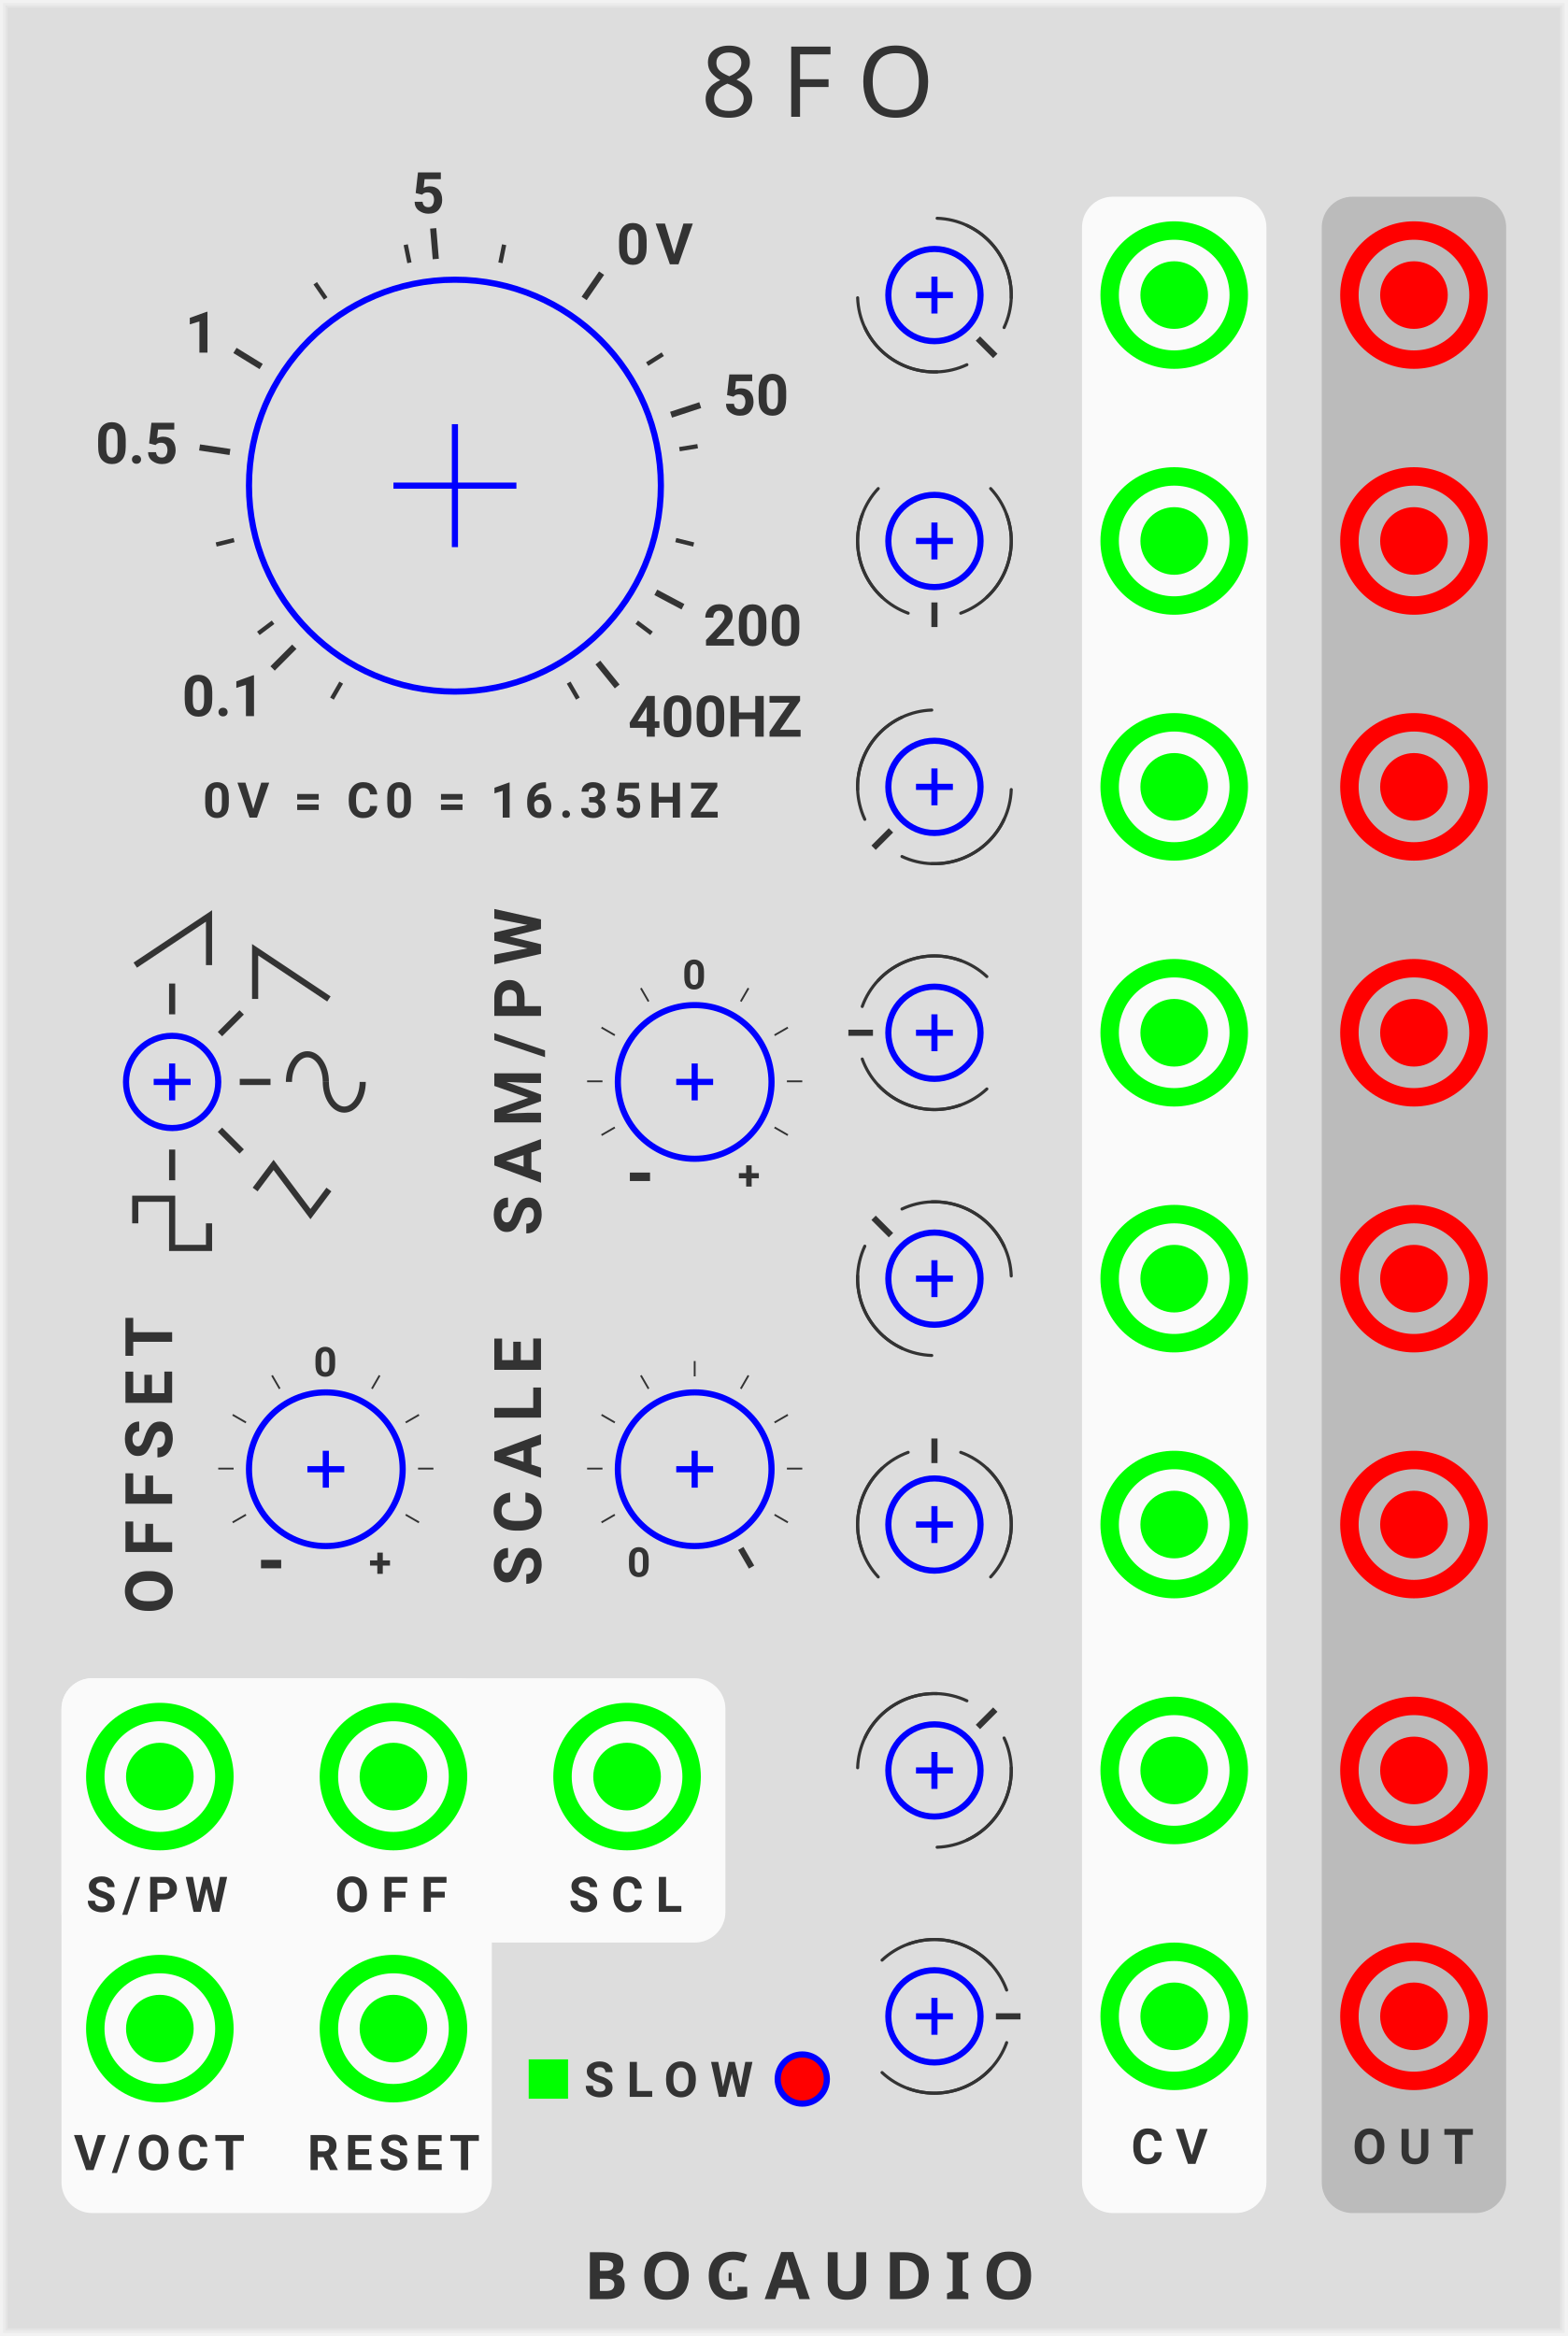
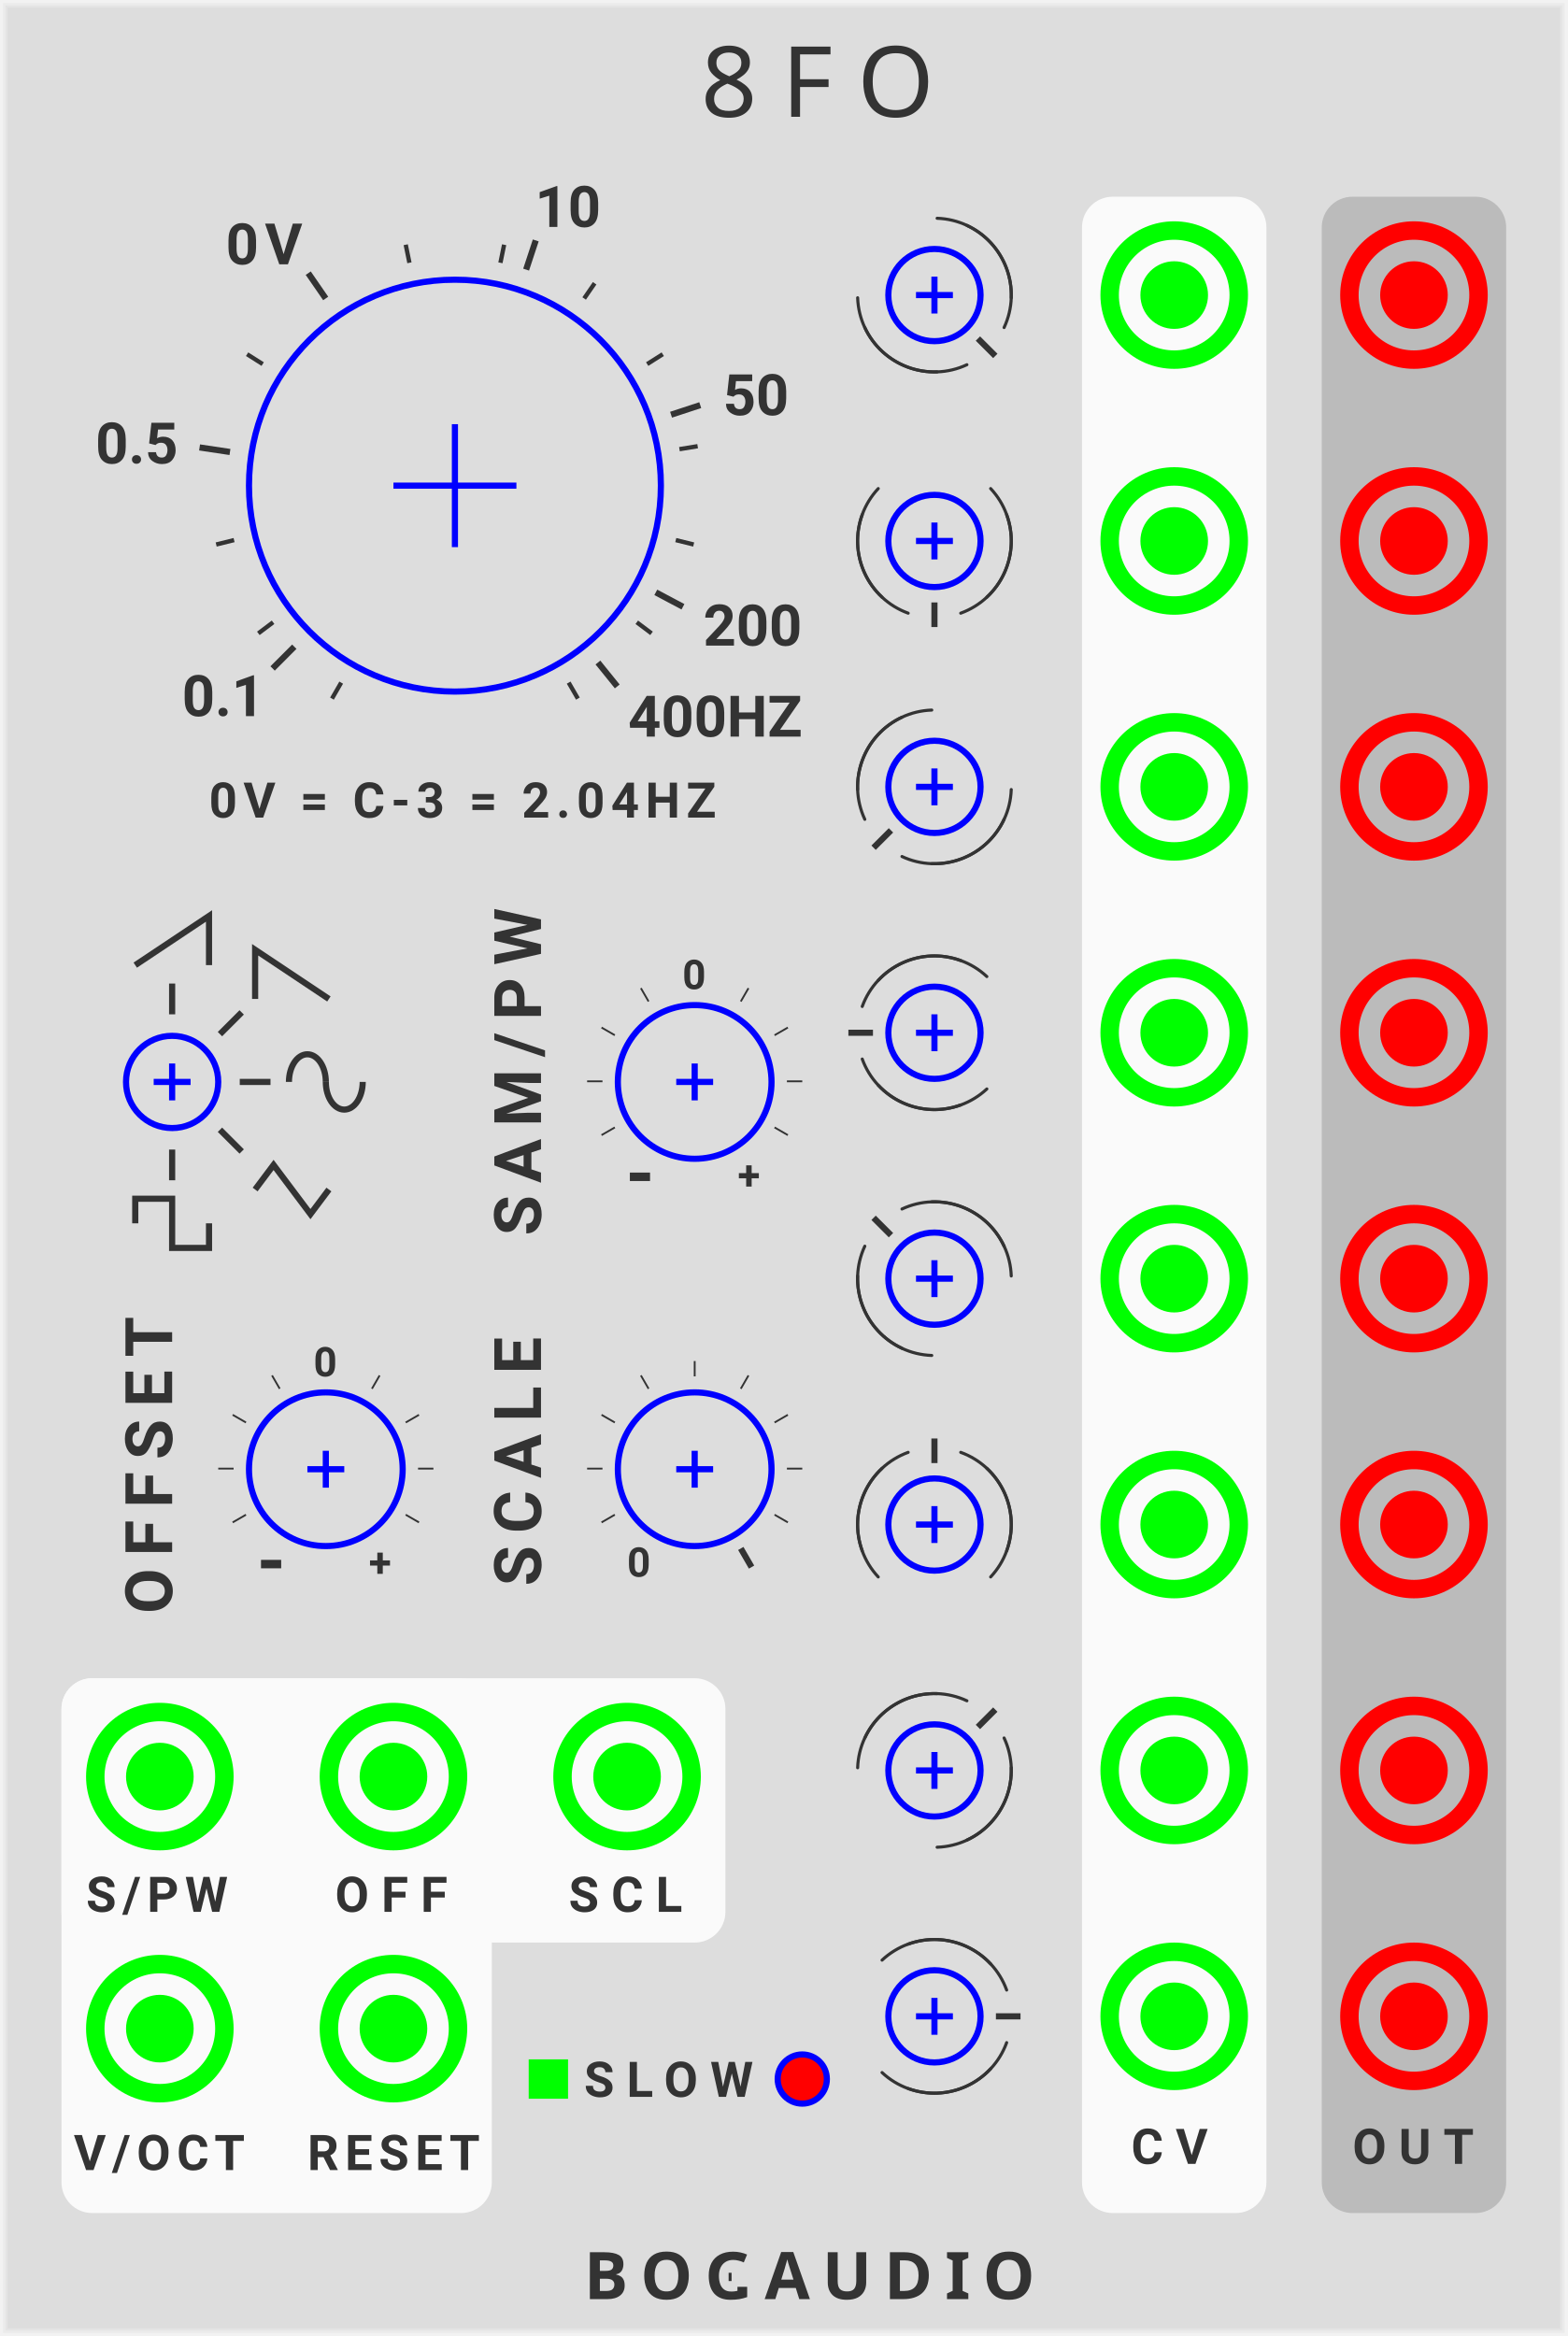
<svg xmlns="http://www.w3.org/2000/svg" xmlns:xlink="http://www.w3.org/1999/xlink" version="1.1" width="255" height="380" viewBox="0 0 255 380">
  <style>
    text {
      fill: #333;
      font-family: 'Roboto', sans-serif;
      font-weight: bold;
    }
    text.title {
      font-family: 'Comfortaa', sans-serif;
      font-weight: normal;
    }
    text.brand {
      font-family: 'Audiowide', sans-serif;
      font-weight: bold;
    }
  </style>
  <defs>
    <symbol id="knob-large" viewBox="0 0 68px 68px">
      <g transform="translate(34 34)">
        <polyline points="-10,0 10,0" stroke-width="1" stroke="#00f" />
        <polyline points="0,-10 0,10" stroke-width="1" stroke="#00f" />
        <circle cx="0" cy="0" r="33.5" stroke-width="1" stroke="#00f" fill="none" />
      </g>
    </symbol>
    <symbol id="knob-medium" viewBox="0 0 26px 26px">
      <g transform="translate(13 13)">
        <polyline points="-3,0 3,0" stroke-width="1" stroke="#00f" />
        <polyline points="0,-3 0,3" stroke-width="1" stroke="#00f" />
        <circle cx="0" cy="0" r="12.5" stroke-width="1" stroke="#00f" fill="none" />
      </g>
    </symbol>
    <symbol id="knob-smallest" viewBox="0 0 16px 16px">
      <g transform="translate(8 8)">
        <polyline points="-3,0 3,0" stroke-width="1" stroke="#00f" />
        <polyline points="0,-3 0,3" stroke-width="1" stroke="#00f" />
        <circle r="7.5" stroke-width="1" stroke="#00f" fill="none" />
      </g>
    </symbol>
    <symbol id="knobguide-frequency-lfo" viewBox="0 0 128px 128px">
      <g transform="translate(64 64)">
        <g transform="rotate(-225.08) translate(34 0)">
          <polyline points="0,0 5,0" stroke-width="1" stroke="#333" transform="translate(3 0)" />
          <text font-size="7.0pt" transform="translate(14 0) rotate(225.08) translate(-10.5 3.5)">0.1</text>
        </g>
        <g transform="rotate(-171.49) translate(34 0)">
          <polyline points="0,0 5,0" stroke-width="1" stroke="#333" transform="translate(3 0)" />
          <text font-size="7.0pt" transform="translate(14 0) rotate(171.49) translate(-11 3.5)">0.5</text>
        </g>
-         <g transform="rotate(-148.42) translate(34 0)">
-           <polyline points="0,0 5,0" stroke-width="1" stroke="#333" transform="translate(3 0)" />
-           <text font-size="7.0pt" transform="translate(14 0) rotate(148.42) translate(-3 3.5)">1</text>
-         </g>
-         <g transform="rotate(-94.83) translate(34 0)">
-           <polyline points="0,0 5,0" stroke-width="1" stroke="#333" transform="translate(3 0)" />
-           <text font-size="7.0pt" transform="translate(14 0) rotate(94.83) translate(-3 3.5)">5</text>
-         </g>
-         <g transform="rotate(-55.39) translate(34 0)">
-           <polyline points="0,0 5,0" stroke-width="1" stroke="#333" transform="translate(3 0)" />
-           <text font-size="7.0pt" letter-spacing="1px" transform="translate(14 0) rotate(55.39) translate(-1 3.5)">0V</text>
+         <g transform="rotate(-71.76) translate(34 0)">
+           <polyline points="0,0 5,0" stroke-width="1" stroke="#333" transform="translate(3 0)" />
+           <text font-size="7.0pt" transform="translate(14 0) rotate(71.76) translate(-2 3.5)">10</text>
+         </g>
+         <g transform="rotate(-124.62) translate(34 0)">
+           <polyline points="0,0 5,0" stroke-width="1" stroke="#333" transform="translate(3 0)" />
+           <text font-size="7.0pt" letter-spacing="1px" transform="translate(14 0) rotate(124.62) translate(-10 3.5)">0V</text>
        </g>
        <g transform="rotate(-18.17) translate(34 0)">
          <polyline points="0,0 5,0" stroke-width="1" stroke="#333" transform="translate(3 0)" />
          <text font-size="7.0pt" transform="translate(14 0) rotate(18.17) translate(-2 3.5)">50</text>
        </g>
        <g transform="rotate(27.98) translate(34 0)">
          <polyline points="0,0 5,0" stroke-width="1" stroke="#333" transform="translate(3 0)" />
          <text font-size="7.0pt" transform="translate(14 0) rotate(-27.98) translate(-2 3.5)">200</text>
        </g>
-         <g transform="rotate(51.06) translate(34 0)">
-           <polyline points="0,0 5,0" stroke-width="1" stroke="#333" transform="translate(3 0)" />
-           <text font-size="7.0pt" transform="translate(14 0) rotate(-51.06) translate(-2 3.5)">400HZ</text>
+         <g transform="rotate(51.05) translate(34 0)">
+           <polyline points="0,0 5,0" stroke-width="1" stroke="#333" transform="translate(3 0)" />
+           <text font-size="7.0pt" transform="translate(14 0) rotate(-51.05) translate(-2 3.5)">400HZ</text>
        </g>
        <polyline points="0,0 3,0" stroke-width="0.7" stroke="#333" transform="rotate(-240) translate(37 0)" />
        <polyline points="0,0 3,0" stroke-width="0.7" stroke="#333" transform="rotate(-216.92) translate(37 0)" />
        <polyline points="0,0 3,0" stroke-width="0.7" stroke="#333" transform="rotate(-193.85) translate(37 0)" />
-         <polyline points="0,0 3,0" stroke-width="0.7" stroke="#333" transform="rotate(-124.62) translate(37 0)" />
+         <polyline points="0,0 3,0" stroke-width="0.7" stroke="#333" transform="rotate(-147.69) translate(37 0)" />
        <polyline points="0,0 3,0" stroke-width="0.7" stroke="#333" transform="rotate(-101.54) translate(37 0)" />
        <polyline points="0,0 3,0" stroke-width="0.7" stroke="#333" transform="rotate(-78.46) translate(37 0)" />
+         <polyline points="0,0 3,0" stroke-width="0.7" stroke="#333" transform="rotate(-55.38) translate(37 0)" />
        <polyline points="0,0 3,0" stroke-width="0.7" stroke="#333" transform="rotate(-32.31) translate(37 0)" />
        <polyline points="0,0 3,0" stroke-width="0.7" stroke="#333" transform="rotate(-9.23) translate(37 0)" />
        <polyline points="0,0 3,0" stroke-width="0.7" stroke="#333" transform="rotate(13.85) translate(37 0)" />
        <polyline points="0,0 3,0" stroke-width="0.7" stroke="#333" transform="rotate(36.92) translate(37 0)" />
        <polyline points="0,0 3,0" stroke-width="0.7" stroke="#333" transform="rotate(60) translate(37 0)" />
      </g>
    </symbol>
    <symbol id="waves" viewBox="0 0 70px 70px">
      <g transform="translate(20 35)">
        <polyline points="0,0 5,0" stroke-width="1" stroke="#333" transform="rotate(-90) translate(11 0)" />
        <polyline points="0,0 5,0" stroke-width="1" stroke="#333" transform="rotate(-45) translate(11 0)" />
        <polyline points="0,0 5,0" stroke-width="1" stroke="#333" transform="rotate(0) translate(11 0)" />
        <polyline points="0,0 5,0" stroke-width="1" stroke="#333" transform="rotate(45) translate(11 0)" />
        <polyline points="0,0 5,0" stroke-width="1" stroke="#333" transform="rotate(90) translate(11 0)" />
      </g>
      <g transform="translate(14 8)">
        <polyline points="0,8 12,0 12,8" stroke-width="1" stroke="#333" fill="none" />
      </g>
      <g transform="translate(33.5 13.5)">
        <polyline points="0,8 0,0 12,8" stroke-width="1" stroke="#333" fill="none" />
      </g>
      <g transform="translate(39 31)">
        <path d="M 0 4 A 2 3 0 0 1 6 4" stroke="#333" stroke-width="1" fill="none" />
        <path d="M 6 4 A 2 3 0 0 0 12 4" stroke="#333" stroke-width="1" fill="none" />
      </g>
      <g transform="translate(33.5 48.5)">
        <polyline points="0,4 3,0 9,8 12,4" stroke-width="1" stroke="#333" fill="none" />
      </g>
      <g transform="translate(14 54)">
        <polyline points="0,4 0,0 6,0 6,8 12,8 12,4" stroke-width="1" stroke="#333" fill="none" />
      </g>
    </symbol>
    <symbol id="knobguide-attenuverter" viewBox="0 0 45px 45px">
      <g transform="translate(22.5 22.5)">
        <g transform="rotate(-240) translate(15 0)">
          <text font-size="9.0pt" transform="translate(3 0) rotate(240) translate(-2.2 3.6)">-</text>
        </g>
        <g transform="rotate(-210) translate(15 0)">
          <polyline points="0,0 2.5,0" stroke-width="0.3" stroke="#333" />
        </g>
        <g transform="rotate(-180) translate(15 0)">
          <polyline points="0,0 2.5,0" stroke-width="0.3" stroke="#333" />
        </g>
        <g transform="rotate(-150) translate(15 0)">
          <polyline points="0,0 2.5,0" stroke-width="0.3" stroke="#333" />
        </g>
        <g transform="rotate(-120) translate(15 0)">
          <polyline points="0,0 2.5,0" stroke-width="0.3" stroke="#333" />
        </g>
        <g transform="rotate(-90) translate(15 0)">
          <text font-size="5.0pt" transform="translate(2 0) rotate(90) translate(-2 2)">0</text>
        </g>
        <g transform="rotate(-60) translate(15 0)">
          <polyline points="0,0 2.5,0" stroke-width="0.3" stroke="#333" />
        </g>
        <g transform="rotate(-30) translate(15 0)">
          <polyline points="0,0 2.5,0" stroke-width="0.3" stroke="#333" />
        </g>
        <g transform="rotate(0) translate(15 0)">
          <polyline points="0,0 2.5,0" stroke-width="0.3" stroke="#333" />
        </g>
        <g transform="rotate(30) translate(15 0)">
          <polyline points="0,0 2.5,0" stroke-width="0.3" stroke="#333" />
        </g>
        <g transform="rotate(60) translate(15 0)">
          <text font-size="5.0pt" transform="translate(3 0) rotate(-60) translate(-2 2)">+</text>
        </g>
      </g>
    </symbol>
    <symbol id="knobguide-linear" viewBox="0 0 45px 45px">
      <g transform="translate(22.5 22.5)">
        <text font-size="5.0pt" transform="rotate(-240) translate(18 0) rotate(240) translate(-2 2)">0</text>
        <polyline points="0,0 2.5,0" stroke-width="0.3" stroke="#333" transform="rotate(-210) translate(15 0)" />
        <polyline points="0,0 2.5,0" stroke-width="0.3" stroke="#333" transform="rotate(-180) translate(15 0)" />
        <polyline points="0,0 2.5,0" stroke-width="0.3" stroke="#333" transform="rotate(-150) translate(15 0)" />
        <polyline points="0,0 2.5,0" stroke-width="0.3" stroke="#333" transform="rotate(-120) translate(15 0)" />
        <polyline points="0,0 2.5,0" stroke-width="0.3" stroke="#333" transform="rotate(-90) translate(15 0)" />
        <polyline points="0,0 2.5,0" stroke-width="0.3" stroke="#333" transform="rotate(-60) translate(15 0)" />
        <polyline points="0,0 2.5,0" stroke-width="0.3" stroke="#333" transform="rotate(-30) translate(15 0)" />
        <polyline points="0,0 2.5,0" stroke-width="0.3" stroke="#333" transform="rotate(0) translate(15 0)" />
        <polyline points="0,0 2.5,0" stroke-width="0.3" stroke="#333" transform="rotate(30) translate(15 0)" />
        <polyline points="0,0 3.5,0" stroke-width="1" stroke="#333" transform="rotate(60) translate(15 0)" />
      </g>
    </symbol>
    <symbol id="knobguide-phase" viewBox="0 0 40px 40px">
      <g transform="translate(20 20)">
        <g transform="rotate(-90) translate(10 0)">
          <polyline points="0,0 4,0" stroke-width="1" stroke="#333" />
        </g>
        <path d="M 0 -12.5 A 12.5 12.5 0 0 1 12.5 0" stroke="#333" stroke-width="0.5" stroke-linecap="round" fill="none" transform="rotate(20)" />
        <path d="M 0 -12.5 A 12.5 12.5 0 0 1 12.5 0" stroke="#333" stroke-width="0.5" stroke-linecap="round" fill="none" transform="rotate(43)" />
        <path d="M 0 -12.5 A 12.5 12.5 0 0 0 -12.5 0" stroke="#333" stroke-width="0.5" stroke-linecap="round" fill="none" transform="rotate(-20)" />
        <path d="M 0 -12.5 A 12.5 12.5 0 0 0 -12.5 0" stroke="#333" stroke-width="0.5" stroke-linecap="round" fill="none" transform="rotate(-43)" />
      </g>
    </symbol>
    <symbol id="input" viewBox="0 0 24px 24px">
      <g transform="translate(12 12)">
        <circle cx="0" cy="0" r="5" stroke-width="1" stroke="#0f0" fill="#0f0" />
        <circle cx="0" cy="0" r="10.5" stroke-width="3" stroke="#0f0" fill="none" />
      </g>
    </symbol>
    <symbol id="output" viewBox="0 0 24px 24px">
      <g transform="translate(12 12)">
        <circle cx="0" cy="0" r="5" stroke-width="1" stroke="#f00" fill="#f00" />
        <circle cx="0" cy="0" r="10.5" stroke-width="3" stroke="#f00" fill="none" />
      </g>
    </symbol>
    <symbol id="button-small" viewBox="0 0 9px 9px">
      <g transform="translate(4.5 4.5)">
        <circle r="4" stroke-width="1" stroke="#00f" fill="#f00" />
      </g>
    </symbol>
    <symbol id="light-small" viewBox="0 0 6.4px 6.4px">
      <rect width="6.4" height="6.4" fill="#0f0" />
    </symbol>
  </defs>
  <rect width="100%" height="100%" fill="#ddd" />
  <polyline points="1,1 254,1 254,379 1,379 1,1" stroke="#e4e4e4" stroke-width="0.5" fill="none" />
  <polyline points="0.5,0.5 254.5,0.5 254.5,379.5 0.5,379.5 0.5,0.5" stroke="#ebebeb" stroke-width="0.8" fill="none" />
  <polyline points="0,0 255,0 255,380 0,380 0,0" stroke="#f2f2f2" stroke-width="1" fill="none" />
  <text class="title" x="114" y="19" font-size="12pt" letter-spacing="4px">8FO</text>
  <g transform="translate(95 374)">
    <text class="brand" font-size="8pt" letter-spacing="2px">BOGAUDIO</text>
    <rect width="3.0" height="3" fill="#ddd" transform="translate(24 -5)" />
  </g>
  <g transform="translate(20 25)">
    <use id="FREQUENCY_PARAM" xlink:href="#knob-large" transform="translate(20 20)" />
  </g>
  <use xlink:href="#knobguide-frequency-lfo" transform="translate(10 15)" />
-   <text font-size="6pt" letter-spacing="1px" transform="translate(33 133)">0V = C0 = 16.35HZ</text>
+   <text font-size="6pt" letter-spacing="1px" transform="translate(34 133)">0V = C-3 = 2.04HZ</text>
  <g transform="translate(86 335)">
    <use id="SLOW_PARAM" xlink:href="#button-small" transform="translate(40 -1.3)" />
    <use id="SLOW_LIGHT" xlink:href="#light-small" transform="translate(0 0)" />
    <text font-size="6pt" letter-spacing="2px" transform="translate(9 6.1)">SLOW</text>
  </g>
  <g transform="translate(10 163)">
    <g transform="translate(10 0)">
      <use id="WAVE_PARAM" xlink:href="#knob-smallest" transform="translate(0 5)" />
    </g>
    <g transform="translate(70 0)">
      <text font-size="8pt" letter-spacing="2px" transform="translate(8 38) rotate(270)">SAM/PW</text>
      <use id="SAMPLE_PWM_PARAM" xlink:href="#knob-medium" transform="translate(20 0)" />
    </g>
    <use xlink:href="#knobguide-attenuverter" transform="translate(80.5 -9.6)" />
    <use xlink:href="#waves" transform="translate(-2 -22)" />
  </g>
  <g transform="translate(10 226)">
    <g transform="translate(10 0)">
      <text font-size="8pt" letter-spacing="2px" transform="translate(8 36.5) rotate(270)">OFFSET</text>
      <use id="OFFSET_PARAM" xlink:href="#knob-medium" transform="translate(20 0)" />
    </g>
    <use xlink:href="#knobguide-attenuverter" transform="translate(20.5 -9.6)" />
    <g transform="translate(70 0)">
      <text font-size="8pt" letter-spacing="2px" transform="translate(8 32) rotate(270)">SCALE</text>
      <use id="SCALE_PARAM" xlink:href="#knob-medium" transform="translate(20 0)" />
    </g>
    <use xlink:href="#knobguide-linear" transform="translate(80.5 -9.6)" />
  </g>
  <g transform="translate(137 32)">
    <g transform="translate(3 4)">
      <g transform="translate(0 0)">
        <use id="PHASE7_PARAM" xlink:href="#knob-smallest" transform="translate(4 4)" />
      </g>
      <g transform="translate(0 40)">
        <use id="PHASE6_PARAM" xlink:href="#knob-smallest" transform="translate(4 4)" />
      </g>
      <g transform="translate(0 80)">
        <use id="PHASE5_PARAM" xlink:href="#knob-smallest" transform="translate(4 4)" />
      </g>
      <g transform="translate(0 120)">
        <use id="PHASE4_PARAM" xlink:href="#knob-smallest" transform="translate(4 4)" />
      </g>
      <g transform="translate(0 160)">
        <use id="PHASE3_PARAM" xlink:href="#knob-smallest" transform="translate(4 4)" />
      </g>
      <g transform="translate(0 200)">
        <use id="PHASE2_PARAM" xlink:href="#knob-smallest" transform="translate(4 4)" />
      </g>
      <g transform="translate(0 240)">
        <use id="PHASE1_PARAM" xlink:href="#knob-smallest" transform="translate(4 4)" />
      </g>
      <g transform="translate(0 280)">
        <use id="PHASE0_PARAM" xlink:href="#knob-smallest" transform="translate(4 4)" />
      </g>
    </g>
  </g>
  <g transform="translate(137 36)">
    <use xlink:href="#knobguide-phase" transform="translate(3 0) translate(12 12) rotate(-225) translate(-20 -20)" />
    <use xlink:href="#knobguide-phase" transform="translate(3 40) translate(12 12) rotate(-180) translate(-20 -20)" />
    <use xlink:href="#knobguide-phase" transform="translate(3 80) translate(12 12) rotate(-135) translate(-20 -20)" />
    <use xlink:href="#knobguide-phase" transform="translate(3 120) translate(12 12) rotate(-90) translate(-20 -20)" />
    <use xlink:href="#knobguide-phase" transform="translate(3 160) translate(12 12) rotate(-45) translate(-20 -20)" />
    <use xlink:href="#knobguide-phase" transform="translate(3 200) translate(12 12) rotate(0) translate(-20 -20)" />
    <use xlink:href="#knobguide-phase" transform="translate(3 240) translate(12 12) rotate(45) translate(-20 -20)" />
    <use xlink:href="#knobguide-phase" transform="translate(3 280) translate(12 12) rotate(90) translate(-20 -20)" />
  </g>
  <g transform="translate(176 32)">
    <rect width="30" height="328" rx="5" fill="#fafafa" />
    <g transform="translate(3 4)">
      <use id="PHASE7_INPUT" xlink:href="#input" transform="translate(0 0)" />
      <use id="PHASE6_INPUT" xlink:href="#input" transform="translate(0 40)" />
      <use id="PHASE5_INPUT" xlink:href="#input" transform="translate(0 80)" />
      <use id="PHASE4_INPUT" xlink:href="#input" transform="translate(0 120)" />
      <use id="PHASE3_INPUT" xlink:href="#input" transform="translate(0 160)" />
      <use id="PHASE2_INPUT" xlink:href="#input" transform="translate(0 200)" />
      <use id="PHASE1_INPUT" xlink:href="#input" transform="translate(0 240)" />
      <use id="PHASE0_INPUT" xlink:href="#input" transform="translate(0 280)" />
    </g>
    <text font-size="6pt" letter-spacing="2px" transform="translate(8 320)">CV</text>
  </g>
  <g transform="translate(215 32)">
    <rect width="30" height="328" rx="5" fill="#bbb" />
    <g transform="translate(3 4)">
      <use id="PHASE7_OUTPUT" xlink:href="#output" transform="translate(0 0)" />
      <use id="PHASE6_OUTPUT" xlink:href="#output" transform="translate(0 40)" />
      <use id="PHASE5_OUTPUT" xlink:href="#output" transform="translate(0 80)" />
      <use id="PHASE4_OUTPUT" xlink:href="#output" transform="translate(0 120)" />
      <use id="PHASE3_OUTPUT" xlink:href="#output" transform="translate(0 160)" />
      <use id="PHASE2_OUTPUT" xlink:href="#output" transform="translate(0 200)" />
      <use id="PHASE1_OUTPUT" xlink:href="#output" transform="translate(0 240)" />
      <use id="PHASE0_OUTPUT" xlink:href="#output" transform="translate(0 280)" />
    </g>
    <text font-size="6pt" letter-spacing="2px" transform="translate(5 320)">OUT</text>
  </g>
  <g transform="translate(0 313)">
    <rect width="70" height="87" rx="5" fill="#fafafa" transform="translate(10 -40)" />
    <rect width="108" height="43" rx="5" fill="#fafafa" transform="translate(10 -40)" />
    <g transform="translate(10 -40)">
      <use id="SAMPLE_PWM_INPUT" xlink:href="#input" transform="translate(4 4)" />
      <text font-size="6pt" letter-spacing="1px" transform="translate(4 38)">S/PW</text>
    </g>
    <g transform="translate(50 -40)">
      <use id="OFFSET_INPUT" xlink:href="#input" transform="translate(2 4)" />
      <text font-size="6pt" letter-spacing="2px" transform="translate(4.5 38)">OFF</text>
    </g>
    <g transform="translate(90 -40)">
      <use id="SCALE_INPUT" xlink:href="#input" transform="translate(0 4)" />
      <text font-size="6pt" letter-spacing="2px" transform="translate(2.5 38)">SCL</text>
    </g>
    <g transform="translate(10 0)">
      <use id="PITCH_INPUT" xlink:href="#input" transform="translate(4 5)" />
      <text font-size="6pt" letter-spacing="1px" transform="translate(2 40)">V/OCT</text>
    </g>
    <g transform="translate(50 0)">
      <use id="RESET_INPUT" xlink:href="#input" transform="translate(2 5)" />
      <text font-size="6pt" letter-spacing="1px" transform="translate(0 40)">RESET</text>
    </g>
  </g>
</svg>
